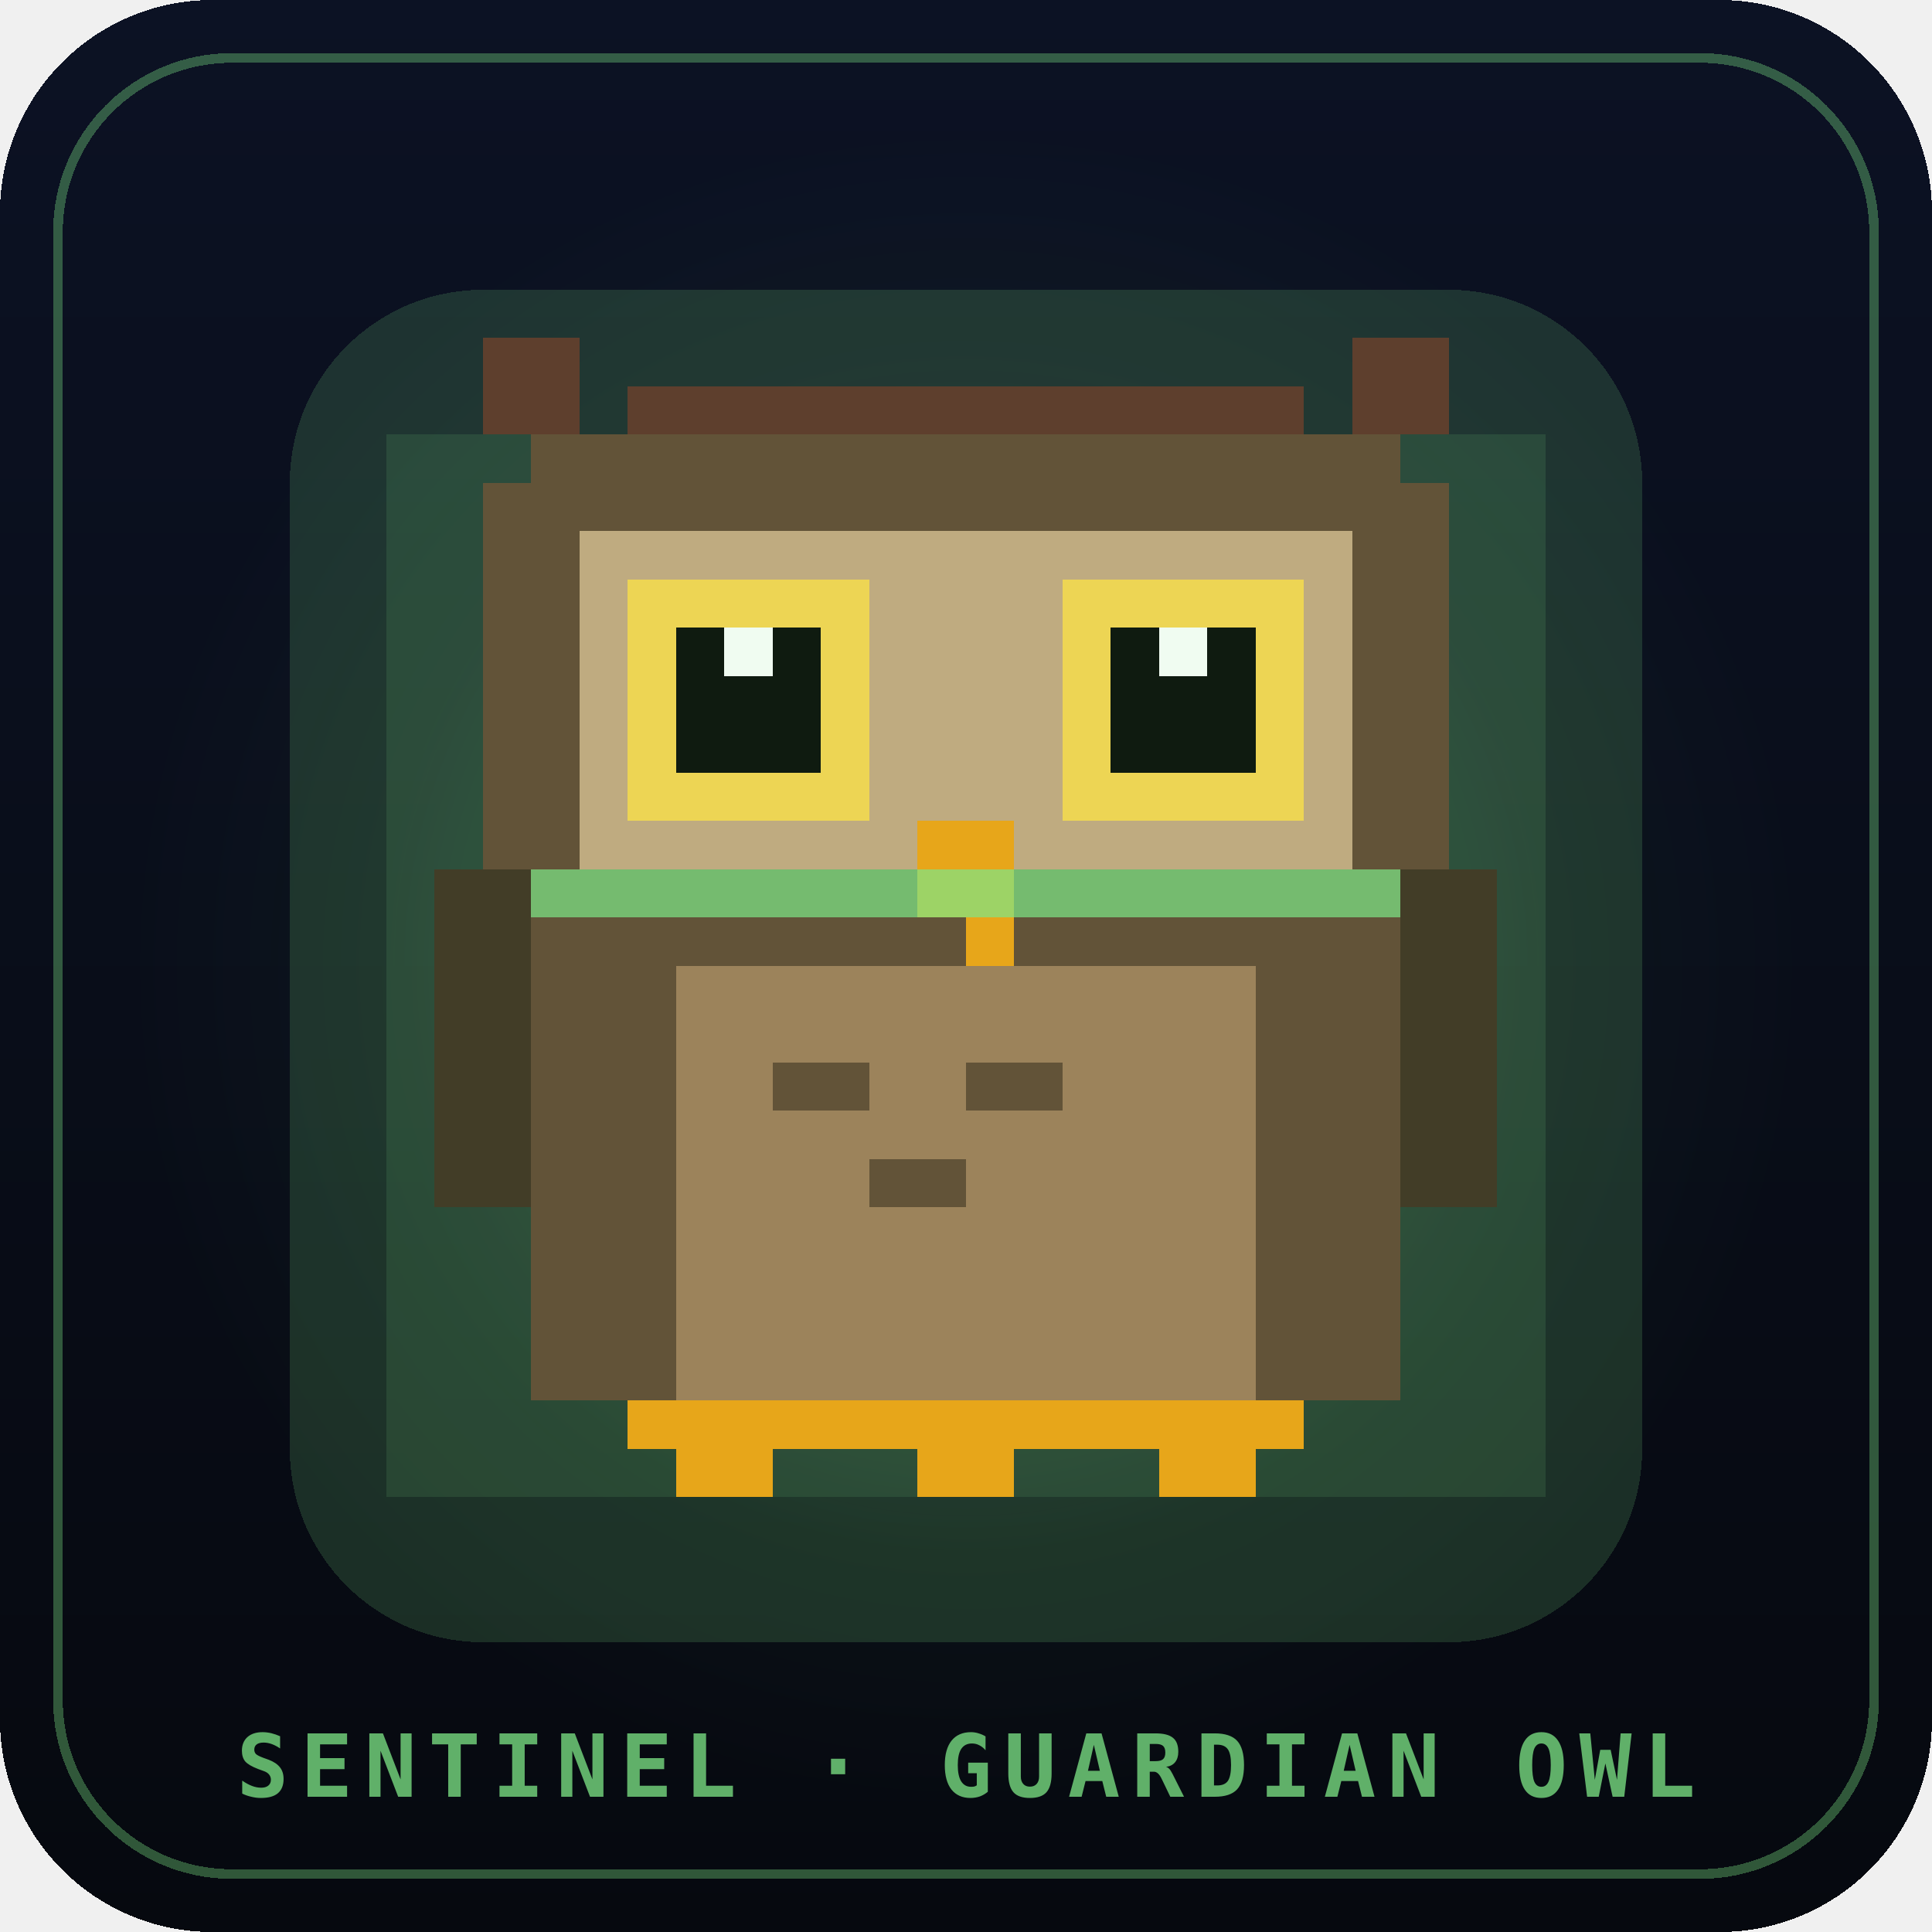
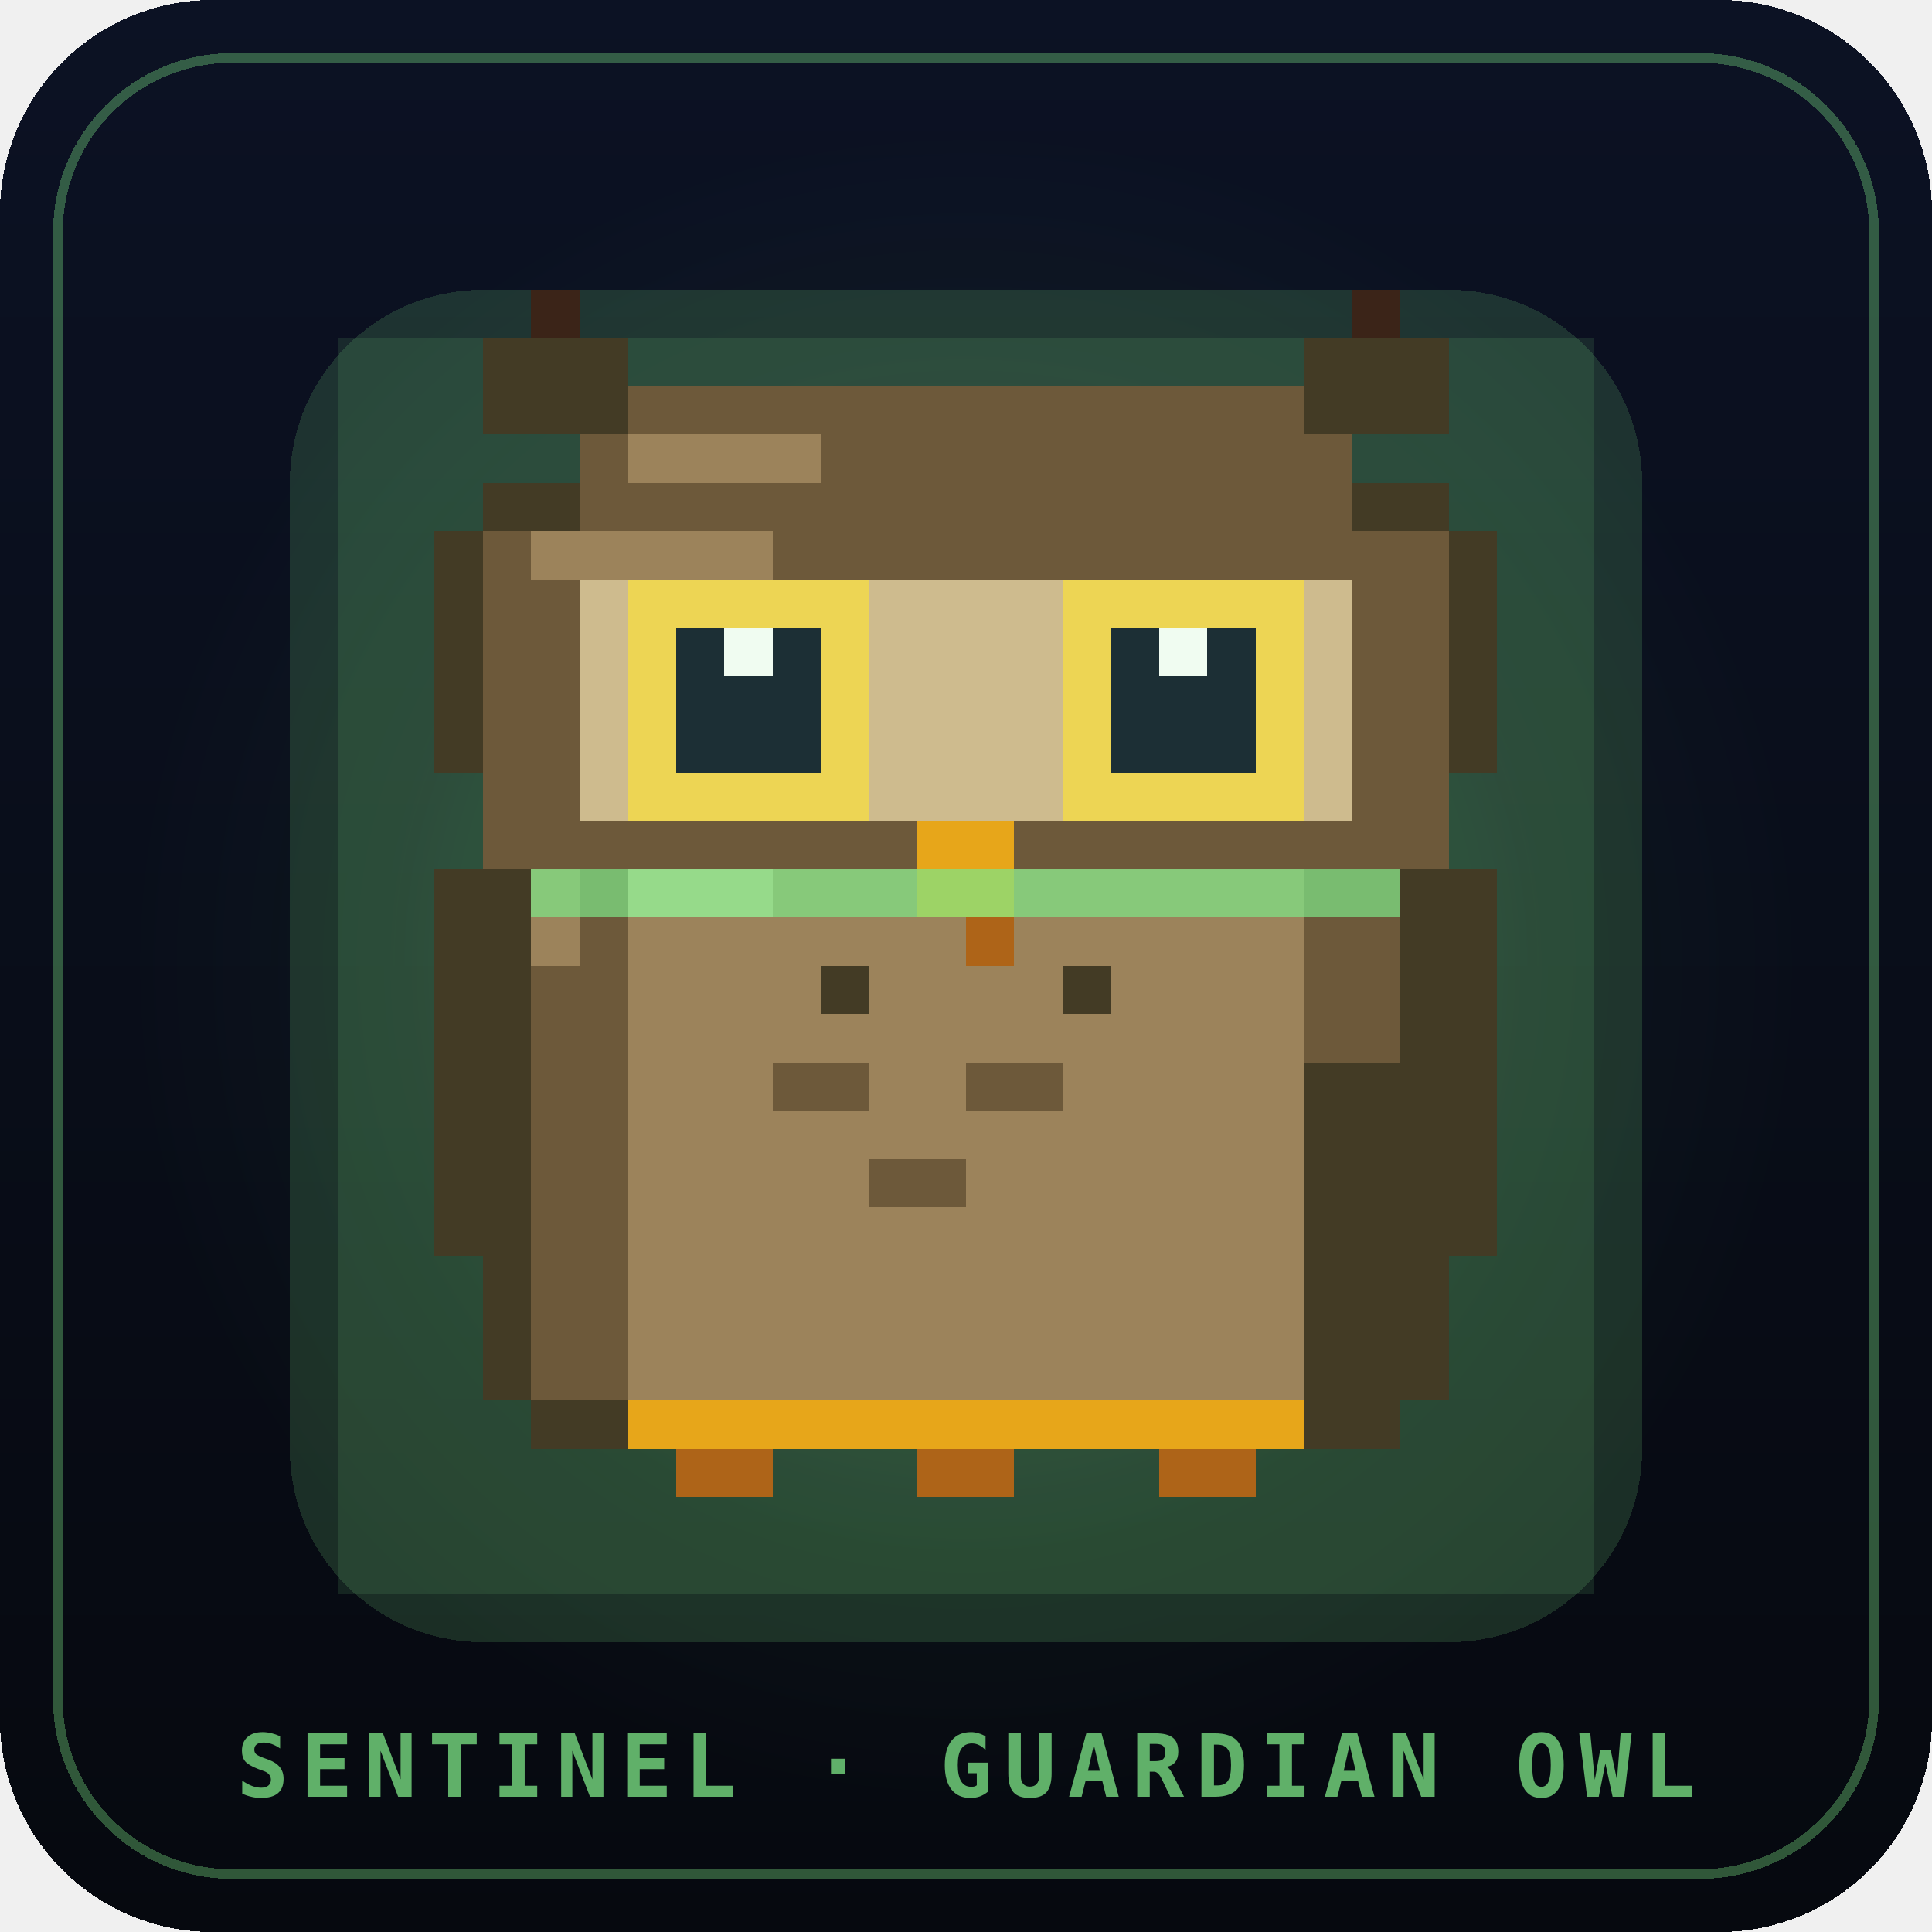
<svg xmlns="http://www.w3.org/2000/svg" viewBox="0 0 200 200" width="200" height="200" shape-rendering="crispEdges" role="img" aria-label="SENTINEL · Guardian Owl mascot">
  <defs>
    <linearGradient id="bg" x1="0" y1="0" x2="0" y2="1">
      <stop offset="0%" stop-color="#0c1224" />
      <stop offset="100%" stop-color="#06090f" />
    </linearGradient>
    <radialGradient id="halo" cx="50%" cy="50%" r="50%">
      <stop offset="0%" stop-color="#7ee787" stop-opacity=".25" />
      <stop offset="70%" stop-color="#7ee787" stop-opacity=".03" />
      <stop offset="100%" stop-color="#7ee787" stop-opacity="0" />
    </radialGradient>
  </defs>
  <rect width="200" height="200" rx="22" fill="url(#bg)" />
  <rect x="6" y="6" width="188" height="188" rx="18" fill="none" stroke="#7ee787" stroke-opacity=".35" />
  <circle cx="100" cy="100" r="86" fill="url(#halo)" />
  <g transform="translate(20,20) scale(5)" style="color:#7ee787">
    <rect class="halo" x="2" y="2" width="28" height="28" fill="currentColor" opacity="0.165" rx="4" />
    <g class="mascot-body">
-       <rect x="7" y="11" width="18" height="14" fill="#5e3f2d" class="r-body" />
-       <rect x="8" y="10" width="16" height="1" fill="#5e3f2d" class="r-body" />
-       <rect x="10" y="16" width="12" height="9" fill="#a07655" class="r-chest" />
-       <rect x="6" y="6" width="20" height="8" fill="#5e3f2d" class="r-head" />
-       <rect x="7" y="5" width="18" height="1" fill="#5e3f2d" class="r-head" />
-       <rect x="9" y="4" width="14" height="1" fill="#5e3f2d" class="r-head" />
-       <rect x="6" y="3" width="2" height="2" fill="#5e3f2d" class="r-tuft" />
-       <rect x="24" y="3" width="2" height="2" fill="#5e3f2d" class="r-tuft" />
-       <rect x="8" y="7" width="16" height="7" fill="#c7a37f" class="r-face" />
+       <rect x="7" y="25" width="18" height="1" fill="#3b2418" class="r-body-outline" />
+       <rect x="6" y="11" width="1" height="14" fill="#3b2418" class="r-body-outline" />
+       <rect x="25" y="11" width="1" height="14" fill="#3b2418" class="r-body-outline" />
+       <rect x="6" y="6" width="20" height="1" fill="#3b2418" class="r-body-outline" />
+       <rect x="5" y="7" width="1" height="5" fill="#3b2418" class="r-body-outline" />
+       <rect x="26" y="7" width="1" height="5" fill="#3b2418" class="r-body-outline" />
+       <rect x="7" y="11" width="18" height="14" fill="#6b4630" class="r-body" />
+       <rect x="7" y="11" width="4" height="1" fill="#a07655" class="r-body-hi" />
+       <rect x="7" y="12" width="1" height="4" fill="#a07655" class="r-body-hi" />
+       <rect x="22" y="18" width="3" height="7" fill="#3b2418" class="r-body-sh" />
+       <rect x="9" y="14" width="14" height="11" fill="#a07655" class="r-chest" />
+       <rect x="9" y="14" width="3" height="1" fill="#d9b58f" class="r-chest-hi" />
+       <rect x="12" y="18" width="2" height="1" fill="#6b4630" class="r-feather" />
+       <rect x="16" y="18" width="2" height="1" fill="#6b4630" class="r-feather" />
+       <rect x="14" y="20" width="2" height="1" fill="#6b4630" class="r-feather" />
+       <rect x="6" y="7" width="20" height="7" fill="#6b4630" class="r-head" />
+       <rect x="8" y="5" width="16" height="2" fill="#6b4630" class="r-head" />
+       <rect x="9" y="4" width="14" height="1" fill="#6b4630" class="r-head" />
+       <rect x="7" y="7" width="5" height="1" fill="#a07655" class="r-head-hi" />
+       <rect x="9" y="5" width="4" height="1" fill="#a07655" class="r-head-hi" />
+       <rect x="6" y="3" width="3" height="2" fill="#3b2418" class="r-tuft" />
+       <rect x="7" y="2" width="1" height="1" fill="#3b2418" class="r-tuft" />
+       <rect x="23" y="3" width="3" height="2" fill="#3b2418" class="r-tuft" />
+       <rect x="24" y="2" width="1" height="1" fill="#3b2418" class="r-tuft" />
+       <rect x="8" y="8" width="16" height="5" fill="#d9b58f" class="r-face" />
      <rect x="9" y="8" width="5" height="5" fill="#fcd34d" class="r-eye-bg" />
      <rect x="18" y="8" width="5" height="5" fill="#fcd34d" class="r-eye-bg" />
-       <rect x="10" y="9" width="3" height="3" fill="#000" class="r-eye-pupil" />
-       <rect x="19" y="9" width="3" height="3" fill="#000" class="r-eye-pupil" />
+       <rect x="10" y="9" width="3" height="3" fill="#0f172a" class="r-eye-pupil" />
+       <rect x="19" y="9" width="3" height="3" fill="#0f172a" class="r-eye-pupil" />
      <rect x="11" y="9" width="1" height="1" fill="#fff" class="r-eye-glint" />
      <rect x="20" y="9" width="1" height="1" fill="#fff" class="r-eye-glint" />
      <rect x="15" y="13" width="2" height="2" fill="#f59e0b" class="r-beak" />
-       <rect x="16" y="15" width="1" height="1" fill="#f59e0b" class="r-beak" />
+       <rect x="16" y="15" width="1" height="1" fill="#b45309" class="r-beak" />
      <rect x="9" y="25" width="14" height="1" fill="#f59e0b" class="r-talon" />
-       <rect x="10" y="26" width="2" height="1" fill="#f59e0b" class="r-talon" />
-       <rect x="15" y="26" width="2" height="1" fill="#f59e0b" class="r-talon" />
-       <rect x="20" y="26" width="2" height="1" fill="#f59e0b" class="r-talon" />
+       <rect x="10" y="26" width="2" height="1" fill="#b45309" class="r-talon" />
+       <rect x="15" y="26" width="2" height="1" fill="#b45309" class="r-talon" />
+       <rect x="20" y="26" width="2" height="1" fill="#b45309" class="r-talon" />
    </g>
    <g class="mascot-evo">
      <rect x="6" y="14" width="20" height="1" fill="currentColor" class="r-scan" opacity="0.7" />
-       <rect x="12" y="18" width="2" height="1" fill="#5e3f2d" class="r-feather" />
-       <rect x="16" y="18" width="2" height="1" fill="#5e3f2d" class="r-feather" />
-       <rect x="14" y="20" width="2" height="1" fill="#5e3f2d" class="r-feather" />
-       <rect x="5" y="14" width="2" height="7" fill="#3a261a" class="r-wing" />
-       <rect x="25" y="14" width="2" height="7" fill="#3a261a" class="r-wing" />
-       <rect x="4" y="5" width="24" height="22" fill="currentColor" class="r-aura" opacity="0.12" />
+       <rect x="13" y="16" width="1" height="1" fill="#3b2418" class="r-feather" />
+       <rect x="18" y="16" width="1" height="1" fill="#3b2418" class="r-feather" />
+       <rect x="5" y="14" width="2" height="8" fill="#3b2418" class="r-wing" />
+       <rect x="25" y="14" width="2" height="8" fill="#3b2418" class="r-wing" />
+       <rect x="3" y="3" width="26" height="26" fill="currentColor" class="r-aura" opacity="0.12" />
    </g>
  </g>
  <text x="100" y="186" text-anchor="middle" font-family="JetBrains Mono, ui-monospace, monospace" font-weight="700" font-size="9" fill="#7ee787" opacity=".75" letter-spacing="1.2">
    SENTINEL · GUARDIAN OWL
  </text>
</svg>
